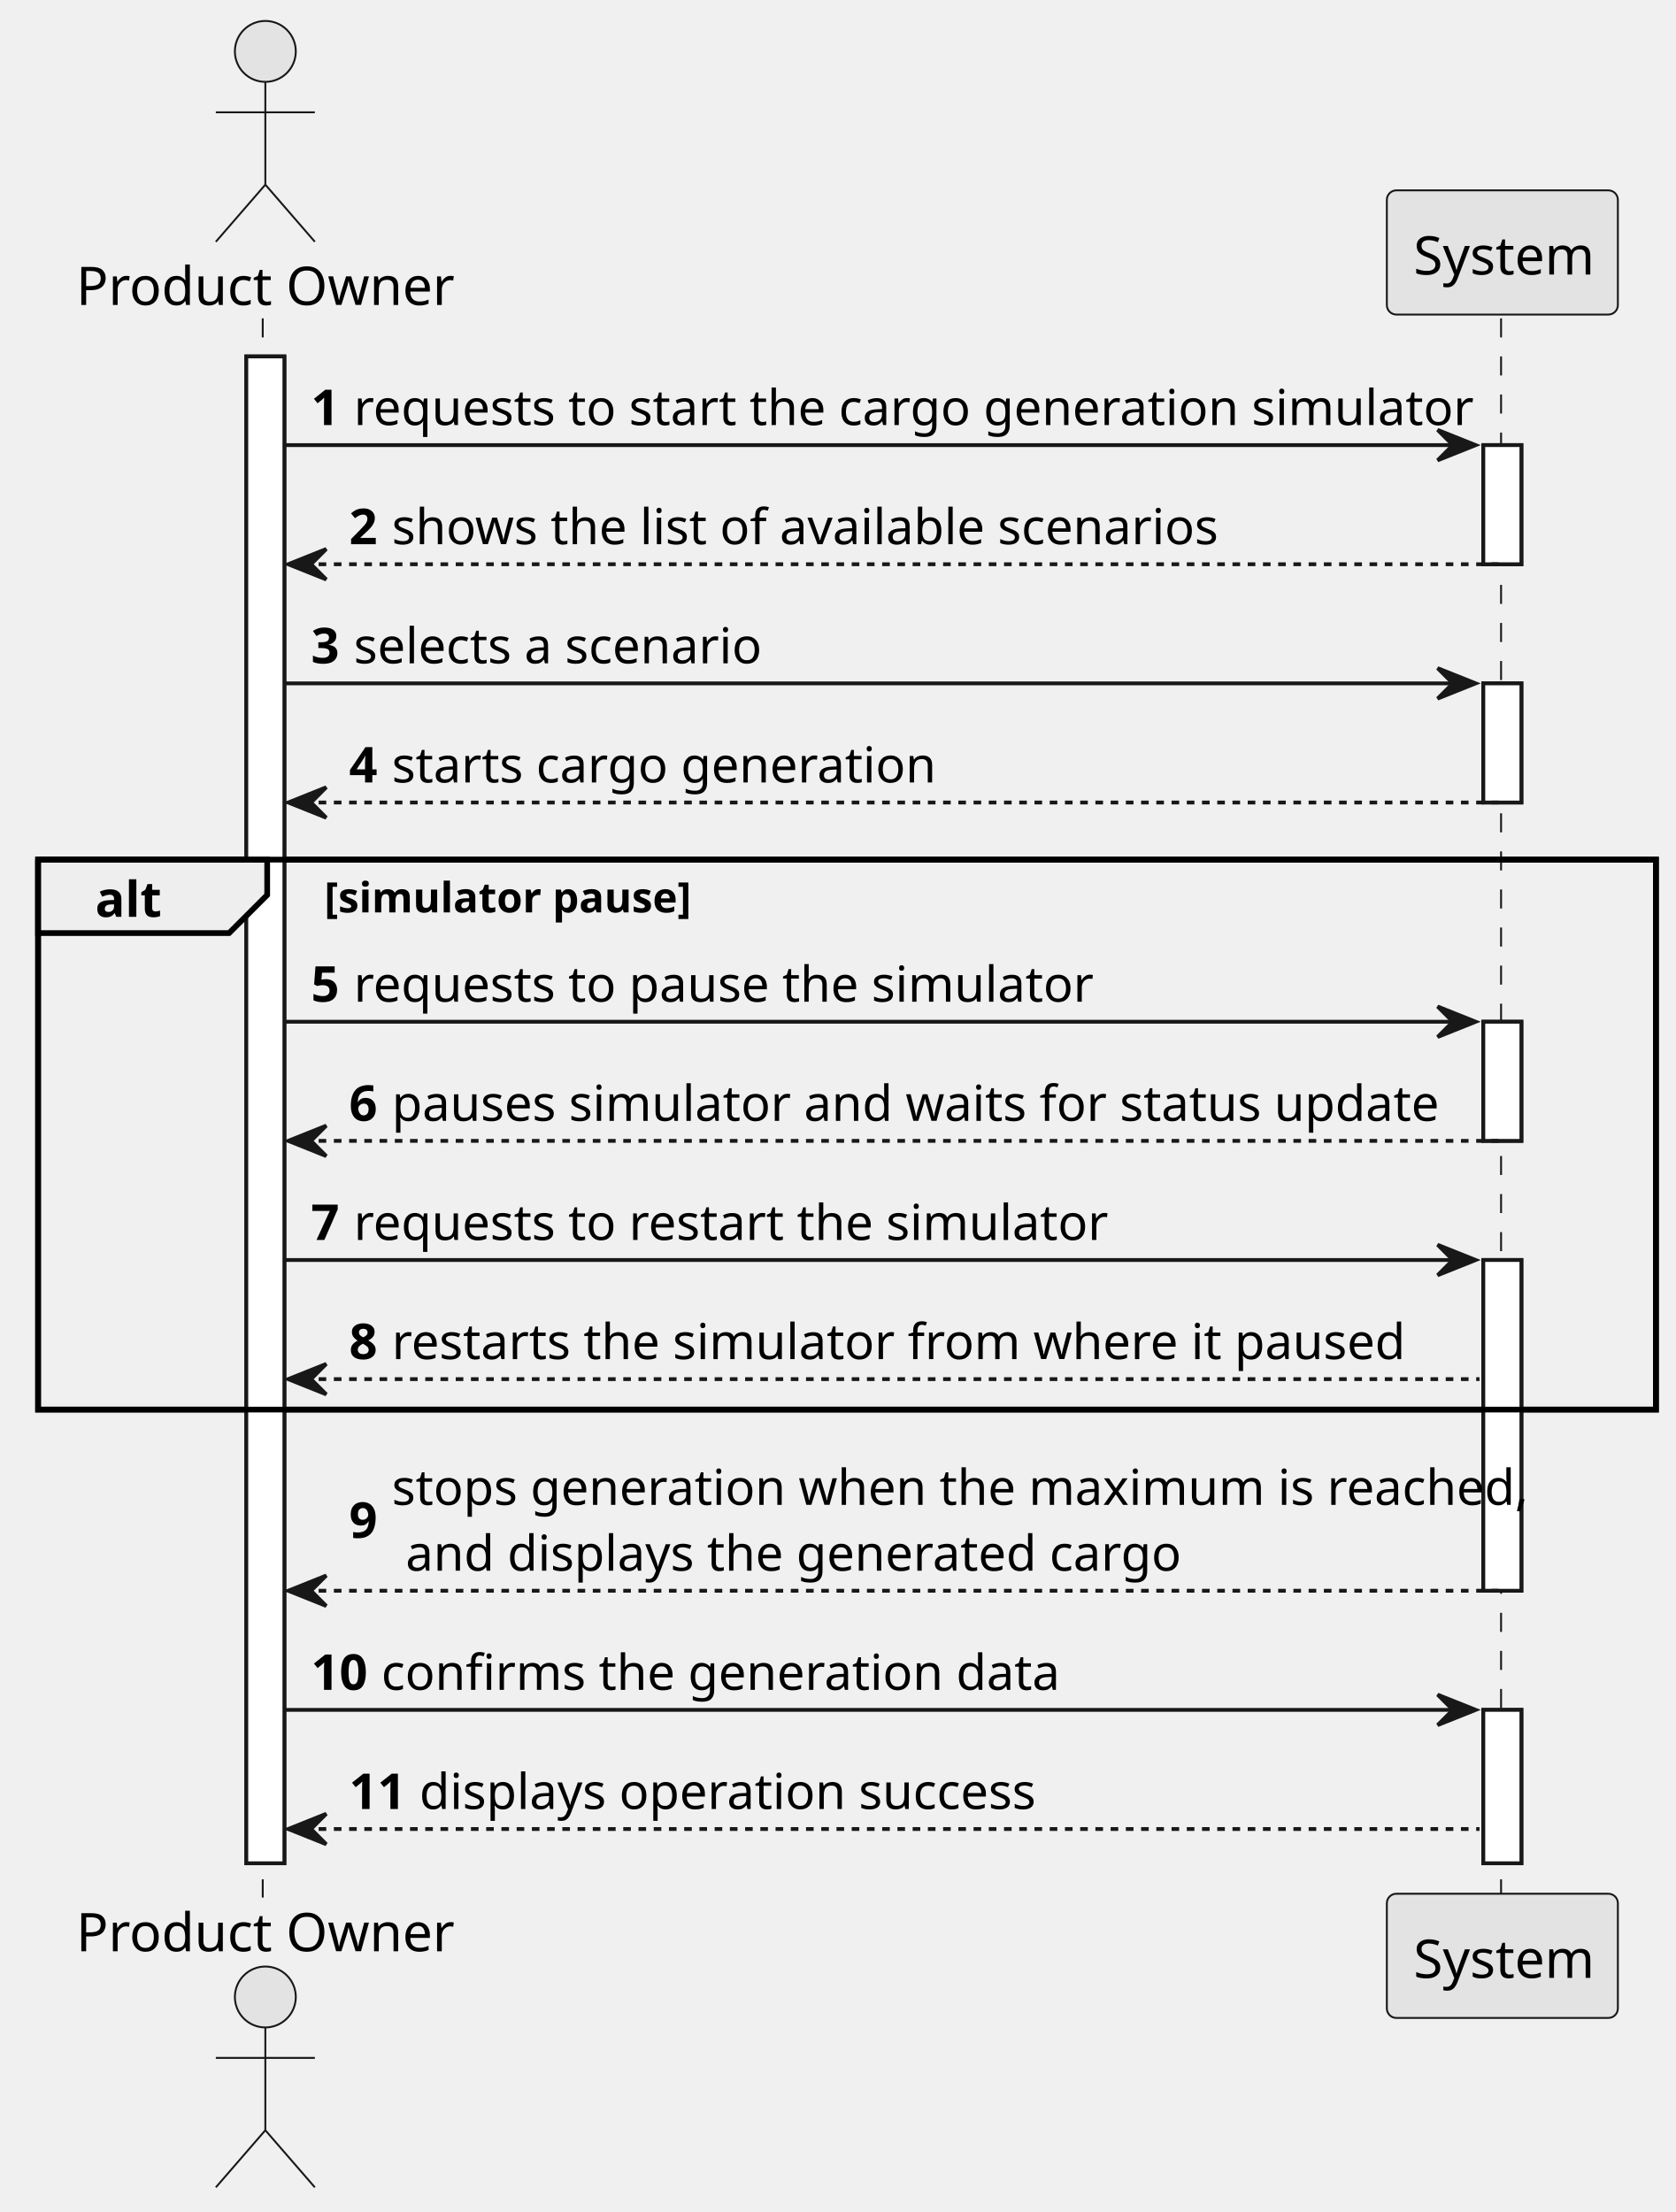
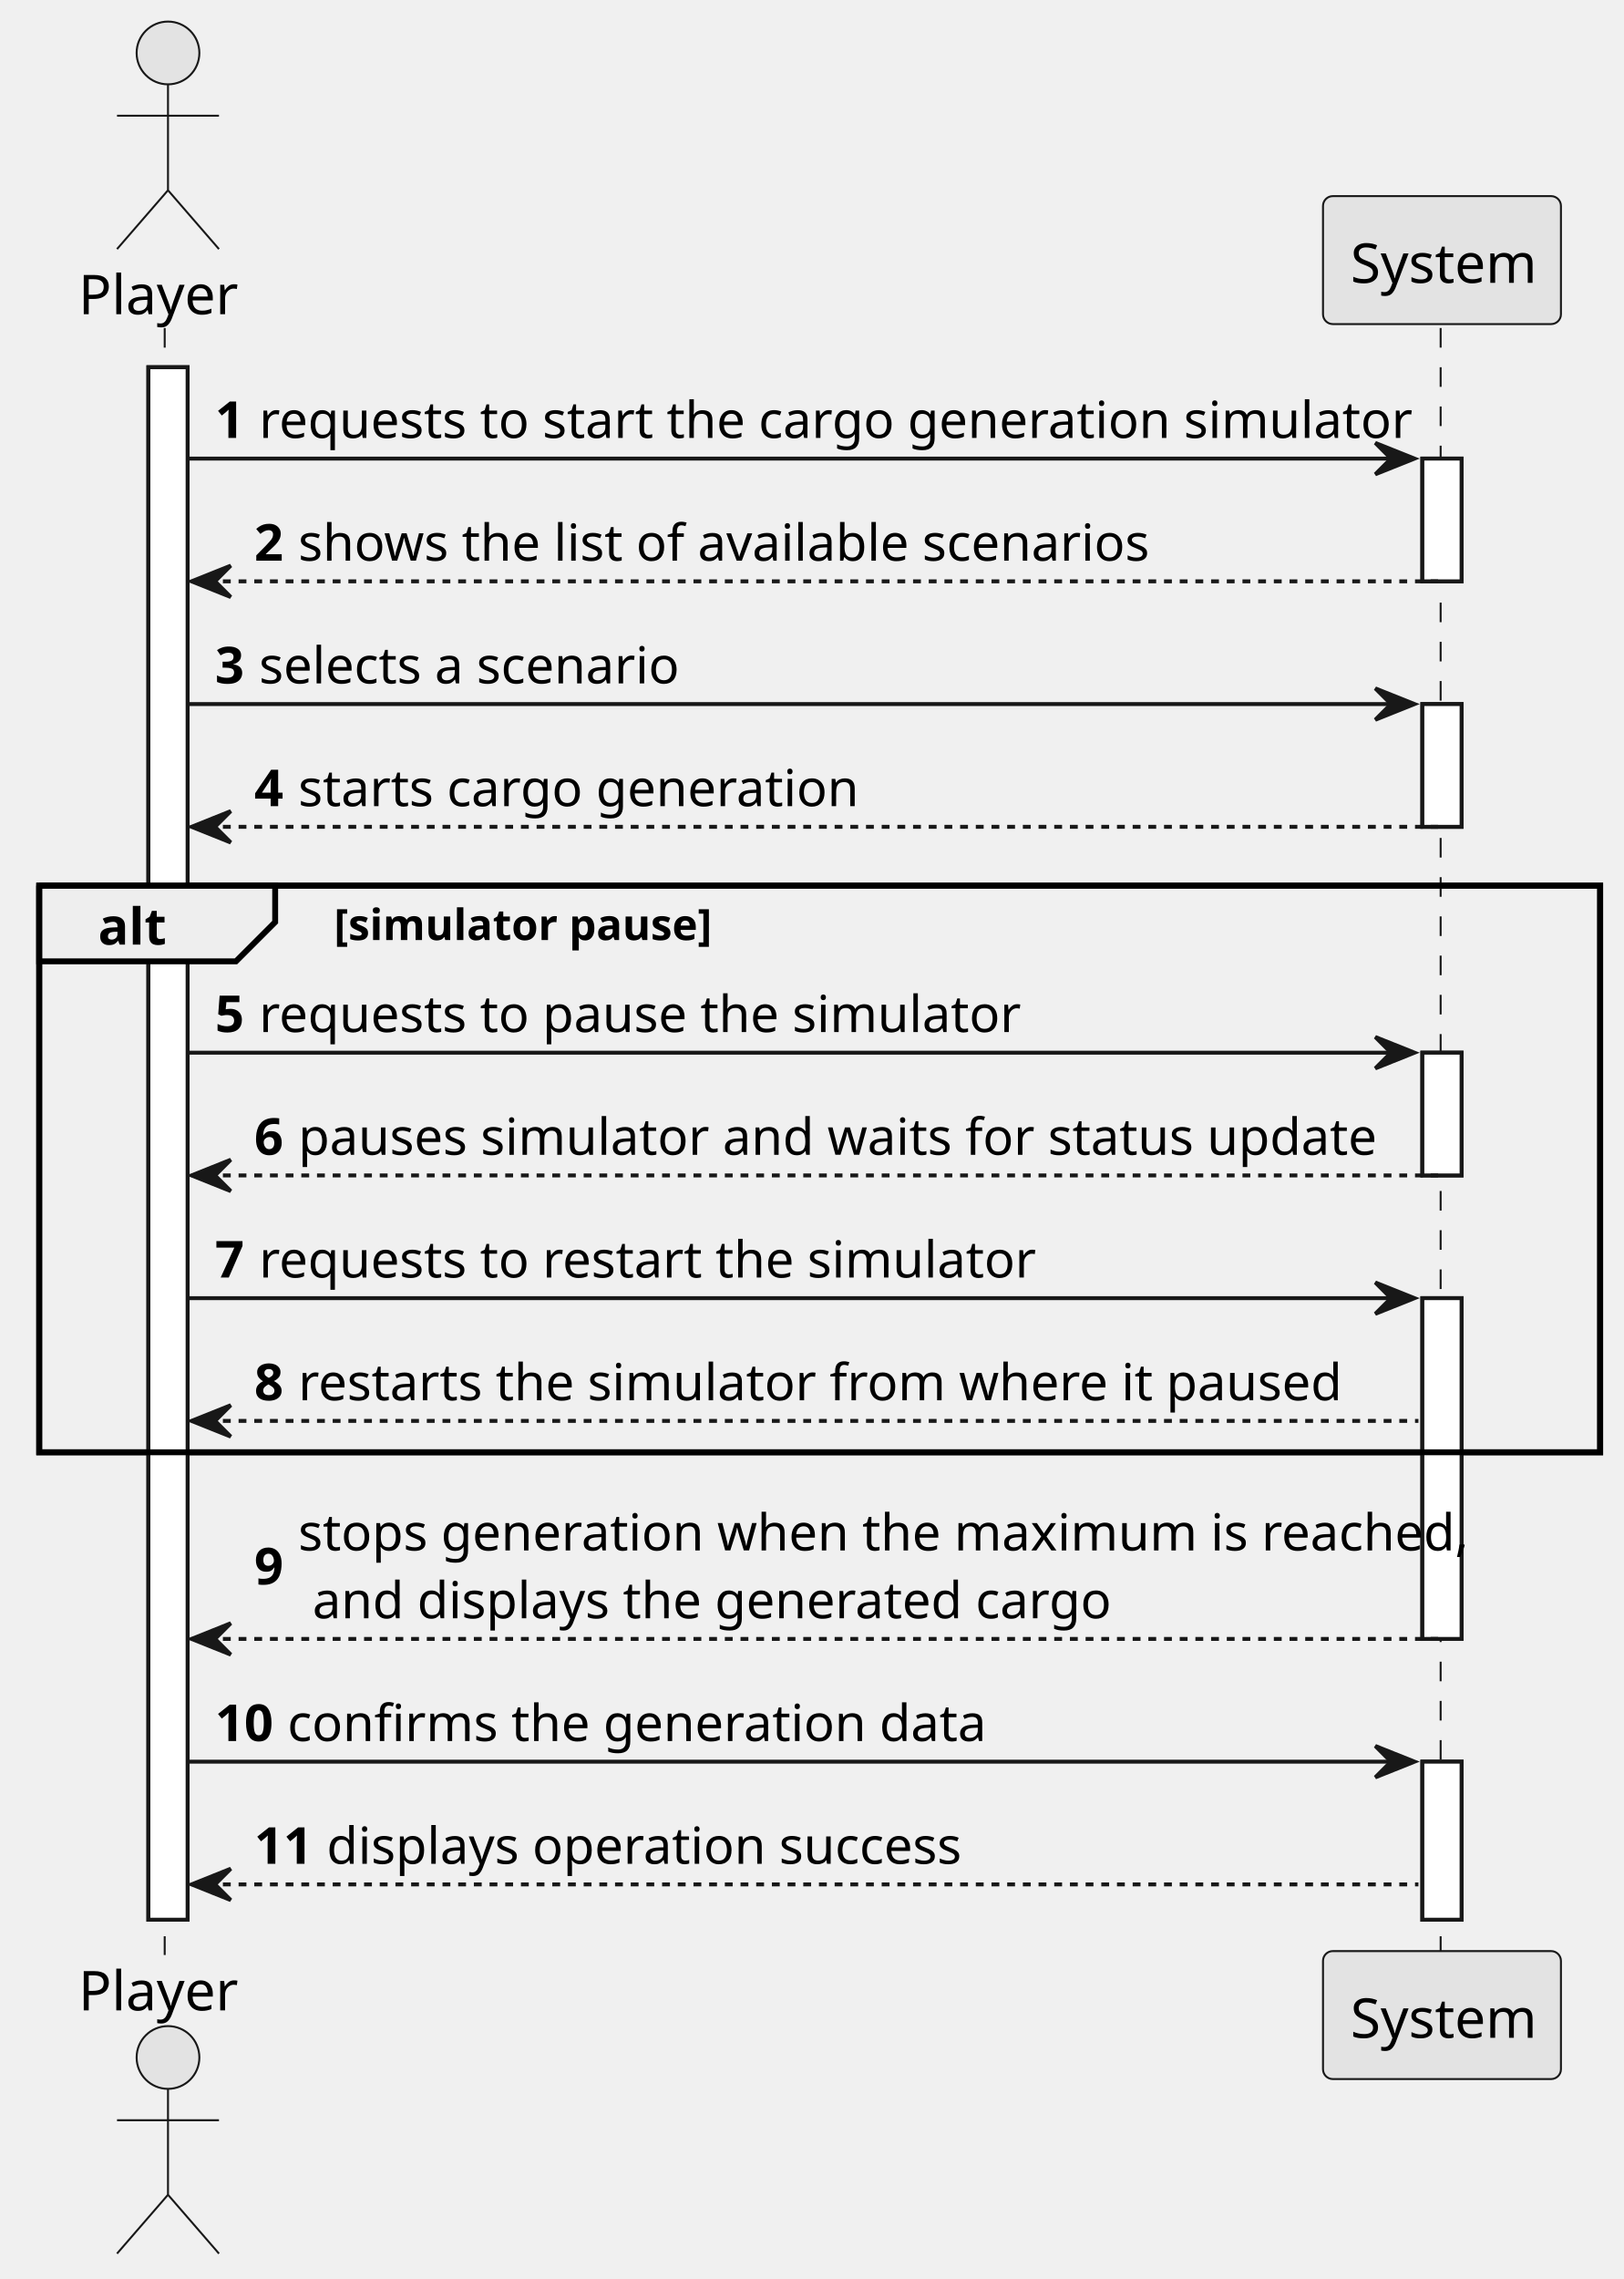
- <svg xmlns="http://www.w3.org/2000/svg" contentStyleType="text/css" height="581px" preserveAspectRatio="none" style="width:440px;height:581px;background:#FFFFFF;" version="1.1" viewBox="0 0 440 581" width="440px" zoomAndPan="magnify">
+ <svg xmlns="http://www.w3.org/2000/svg" contentStyleType="text/css" height="581px" preserveAspectRatio="none" style="width:414px;height:581px;background:#FFFFFF;" version="1.1" viewBox="0 0 414 581" width="414px" zoomAndPan="magnify">
  <defs />
  <g>
-     <rect fill="#FFFFFF" height="395.783" style="stroke:#181818;stroke-width:1.0;" width="10" x="64.686" y="93.621" />
-     <rect fill="#FFFFFF" height="31.291" style="stroke:#181818;stroke-width:1.0;" width="10" x="389.562" y="116.912" />
-     <rect fill="#FFFFFF" height="31.291" style="stroke:#181818;stroke-width:1.0;" width="10" x="389.562" y="179.494" />
-     <rect fill="#FFFFFF" height="31.291" style="stroke:#181818;stroke-width:1.0;" width="10" x="389.562" y="268.367" />
-     <rect fill="#FFFFFF" height="86.873" style="stroke:#181818;stroke-width:1.0;" width="10" x="389.562" y="330.949" />
-     <rect fill="#FFFFFF" height="40.291" style="stroke:#181818;stroke-width:1.0;" width="10" x="389.562" y="449.113" />
-     <rect fill="none" height="144.455" style="stroke:#000000;stroke-width:1.5;" width="424.9" x="10" y="225.785" />
-     <line style="stroke:#181818;stroke-width:0.5;stroke-dasharray:5.0,5.0;" x1="69" x2="69" y1="83.621" y2="498.404" />
-     <line style="stroke:#181818;stroke-width:0.5;stroke-dasharray:5.0,5.0;" x1="394.224" x2="394.224" y1="83.621" y2="498.404" />
-     <text fill="#000000" font-family="sans-serif" font-size="14" lengthAdjust="spacing" textLength="93.372" x="20" y="80.107">Product Owner</text>
-     <ellipse cx="69.686" cy="13.5" fill="#E3E3E3" rx="8" ry="8" style="stroke:#181818;stroke-width:0.5;" />
-     <path d="M69.686,21.5 L69.686,48.5 M56.686,29.5 L82.686,29.5 M69.686,48.5 L56.686,63.5 M69.686,48.5 L82.686,63.5 " fill="none" style="stroke:#181818;stroke-width:0.5;" />
-     <text fill="#000000" font-family="sans-serif" font-size="14" lengthAdjust="spacing" textLength="93.372" x="20" y="512.512">Product Owner</text>
-     <ellipse cx="69.686" cy="524.525" fill="#E3E3E3" rx="8" ry="8" style="stroke:#181818;stroke-width:0.5;" />
-     <path d="M69.686,532.525 L69.686,559.525 M56.686,540.525 L82.686,540.525 M69.686,559.525 L56.686,574.525 M69.686,559.525 L82.686,574.525 " fill="none" style="stroke:#181818;stroke-width:0.5;" />
-     <rect fill="#E3E3E3" height="32.621" rx="2.5" ry="2.5" style="stroke:#181818;stroke-width:0.5;" width="60.676" x="364.224" y="50" />
-     <text fill="#000000" font-family="sans-serif" font-size="14" lengthAdjust="spacing" textLength="46.676" x="371.224" y="72.107">System</text>
-     <rect fill="#E3E3E3" height="32.621" rx="2.5" ry="2.5" style="stroke:#181818;stroke-width:0.5;" width="60.676" x="364.224" y="497.404" />
-     <text fill="#000000" font-family="sans-serif" font-size="14" lengthAdjust="spacing" textLength="46.676" x="371.224" y="519.512">System</text>
-     <rect fill="#FFFFFF" height="395.783" style="stroke:#181818;stroke-width:1.0;" width="10" x="64.686" y="93.621" />
-     <rect fill="#FFFFFF" height="31.291" style="stroke:#181818;stroke-width:1.0;" width="10" x="389.562" y="116.912" />
-     <rect fill="#FFFFFF" height="31.291" style="stroke:#181818;stroke-width:1.0;" width="10" x="389.562" y="179.494" />
-     <rect fill="#FFFFFF" height="31.291" style="stroke:#181818;stroke-width:1.0;" width="10" x="389.562" y="268.367" />
-     <rect fill="#FFFFFF" height="86.873" style="stroke:#181818;stroke-width:1.0;" width="10" x="389.562" y="330.949" />
-     <rect fill="#FFFFFF" height="40.291" style="stroke:#181818;stroke-width:1.0;" width="10" x="389.562" y="449.113" />
-     <polygon fill="#181818" points="377.562,112.912,387.562,116.912,377.562,120.912,381.562,116.912" style="stroke:#181818;stroke-width:1.0;" />
-     <line style="stroke:#181818;stroke-width:1.0;" x1="74.686" x2="383.562" y1="116.912" y2="116.912" />
-     <text fill="#000000" font-family="sans-serif" font-size="13" font-weight="bold" lengthAdjust="spacing" textLength="7.23" x="81.686" y="111.649">1</text>
-     <text fill="#000000" font-family="sans-serif" font-size="13" lengthAdjust="spacing" textLength="272.422" x="92.916" y="111.649">requests to start the cargo generation simulator</text>
-     <polygon fill="#181818" points="85.686,144.203,75.686,148.203,85.686,152.203,81.686,148.203" style="stroke:#181818;stroke-width:1.0;" />
-     <line style="stroke:#181818;stroke-width:1.0;stroke-dasharray:2.0,2.0;" x1="79.686" x2="393.562" y1="148.203" y2="148.203" />
-     <text fill="#000000" font-family="sans-serif" font-size="13" font-weight="bold" lengthAdjust="spacing" textLength="7.23" x="91.686" y="142.94">2</text>
-     <text fill="#000000" font-family="sans-serif" font-size="13" lengthAdjust="spacing" textLength="206.661" x="102.916" y="142.94">shows the list of available scenarios</text>
-     <polygon fill="#181818" points="377.562,175.494,387.562,179.494,377.562,183.494,381.562,179.494" style="stroke:#181818;stroke-width:1.0;" />
-     <line style="stroke:#181818;stroke-width:1.0;" x1="74.686" x2="383.562" y1="179.494" y2="179.494" />
-     <text fill="#000000" font-family="sans-serif" font-size="13" font-weight="bold" lengthAdjust="spacing" textLength="7.23" x="81.686" y="174.231">3</text>
-     <text fill="#000000" font-family="sans-serif" font-size="13" lengthAdjust="spacing" textLength="104.051" x="92.916" y="174.231">selects a scenario</text>
-     <polygon fill="#181818" points="85.686,206.785,75.686,210.785,85.686,214.785,81.686,210.785" style="stroke:#181818;stroke-width:1.0;" />
-     <line style="stroke:#181818;stroke-width:1.0;stroke-dasharray:2.0,2.0;" x1="79.686" x2="393.562" y1="210.785" y2="210.785" />
-     <text fill="#000000" font-family="sans-serif" font-size="13" font-weight="bold" lengthAdjust="spacing" textLength="7.23" x="91.686" y="205.523">4</text>
-     <text fill="#000000" font-family="sans-serif" font-size="13" lengthAdjust="spacing" textLength="132.964" x="102.916" y="205.523">starts cargo generation</text>
+     <rect fill="#FFFFFF" height="395.783" style="stroke:#181818;stroke-width:1.0;" width="10" x="37.841" y="93.621" />
+     <rect fill="#FFFFFF" height="31.291" style="stroke:#181818;stroke-width:1.0;" width="10" x="362.717" y="116.912" />
+     <rect fill="#FFFFFF" height="31.291" style="stroke:#181818;stroke-width:1.0;" width="10" x="362.717" y="179.494" />
+     <rect fill="#FFFFFF" height="31.291" style="stroke:#181818;stroke-width:1.0;" width="10" x="362.717" y="268.367" />
+     <rect fill="#FFFFFF" height="86.873" style="stroke:#181818;stroke-width:1.0;" width="10" x="362.717" y="330.949" />
+     <rect fill="#FFFFFF" height="40.291" style="stroke:#181818;stroke-width:1.0;" width="10" x="362.717" y="449.113" />
+     <rect fill="none" height="144.455" style="stroke:#000000;stroke-width:1.5;" width="398.055" x="10" y="225.785" />
+     <line style="stroke:#181818;stroke-width:0.5;stroke-dasharray:5.0,5.0;" x1="42" x2="42" y1="83.621" y2="498.404" />
+     <line style="stroke:#181818;stroke-width:0.5;stroke-dasharray:5.0,5.0;" x1="367.379" x2="367.379" y1="83.621" y2="498.404" />
+     <text fill="#000000" font-family="sans-serif" font-size="14" lengthAdjust="spacing" textLength="39.683" x="20" y="80.107">Player</text>
+     <ellipse cx="42.841" cy="13.5" fill="#E3E3E3" rx="8" ry="8" style="stroke:#181818;stroke-width:0.5;" />
+     <path d="M42.841,21.5 L42.841,48.5 M29.841,29.5 L55.841,29.5 M42.841,48.5 L29.841,63.5 M42.841,48.5 L55.841,63.5 " fill="none" style="stroke:#181818;stroke-width:0.5;" />
+     <text fill="#000000" font-family="sans-serif" font-size="14" lengthAdjust="spacing" textLength="39.683" x="20" y="512.512">Player</text>
+     <ellipse cx="42.841" cy="524.525" fill="#E3E3E3" rx="8" ry="8" style="stroke:#181818;stroke-width:0.5;" />
+     <path d="M42.841,532.525 L42.841,559.525 M29.841,540.525 L55.841,540.525 M42.841,559.525 L29.841,574.525 M42.841,559.525 L55.841,574.525 " fill="none" style="stroke:#181818;stroke-width:0.5;" />
+     <rect fill="#E3E3E3" height="32.621" rx="2.5" ry="2.5" style="stroke:#181818;stroke-width:0.5;" width="60.676" x="337.379" y="50" />
+     <text fill="#000000" font-family="sans-serif" font-size="14" lengthAdjust="spacing" textLength="46.676" x="344.379" y="72.107">System</text>
+     <rect fill="#E3E3E3" height="32.621" rx="2.5" ry="2.5" style="stroke:#181818;stroke-width:0.5;" width="60.676" x="337.379" y="497.404" />
+     <text fill="#000000" font-family="sans-serif" font-size="14" lengthAdjust="spacing" textLength="46.676" x="344.379" y="519.512">System</text>
+     <rect fill="#FFFFFF" height="395.783" style="stroke:#181818;stroke-width:1.0;" width="10" x="37.841" y="93.621" />
+     <rect fill="#FFFFFF" height="31.291" style="stroke:#181818;stroke-width:1.0;" width="10" x="362.717" y="116.912" />
+     <rect fill="#FFFFFF" height="31.291" style="stroke:#181818;stroke-width:1.0;" width="10" x="362.717" y="179.494" />
+     <rect fill="#FFFFFF" height="31.291" style="stroke:#181818;stroke-width:1.0;" width="10" x="362.717" y="268.367" />
+     <rect fill="#FFFFFF" height="86.873" style="stroke:#181818;stroke-width:1.0;" width="10" x="362.717" y="330.949" />
+     <rect fill="#FFFFFF" height="40.291" style="stroke:#181818;stroke-width:1.0;" width="10" x="362.717" y="449.113" />
+     <polygon fill="#181818" points="350.717,112.912,360.717,116.912,350.717,120.912,354.717,116.912" style="stroke:#181818;stroke-width:1.0;" />
+     <line style="stroke:#181818;stroke-width:1.0;" x1="47.841" x2="356.717" y1="116.912" y2="116.912" />
+     <text fill="#000000" font-family="sans-serif" font-size="13" font-weight="bold" lengthAdjust="spacing" textLength="7.23" x="54.841" y="111.649">1</text>
+     <text fill="#000000" font-family="sans-serif" font-size="13" lengthAdjust="spacing" textLength="272.422" x="66.071" y="111.649">requests to start the cargo generation simulator</text>
+     <polygon fill="#181818" points="58.841,144.203,48.841,148.203,58.841,152.203,54.841,148.203" style="stroke:#181818;stroke-width:1.0;" />
+     <line style="stroke:#181818;stroke-width:1.0;stroke-dasharray:2.0,2.0;" x1="52.841" x2="366.717" y1="148.203" y2="148.203" />
+     <text fill="#000000" font-family="sans-serif" font-size="13" font-weight="bold" lengthAdjust="spacing" textLength="7.23" x="64.841" y="142.94">2</text>
+     <text fill="#000000" font-family="sans-serif" font-size="13" lengthAdjust="spacing" textLength="206.661" x="76.071" y="142.94">shows the list of available scenarios</text>
+     <polygon fill="#181818" points="350.717,175.494,360.717,179.494,350.717,183.494,354.717,179.494" style="stroke:#181818;stroke-width:1.0;" />
+     <line style="stroke:#181818;stroke-width:1.0;" x1="47.841" x2="356.717" y1="179.494" y2="179.494" />
+     <text fill="#000000" font-family="sans-serif" font-size="13" font-weight="bold" lengthAdjust="spacing" textLength="7.23" x="54.841" y="174.231">3</text>
+     <text fill="#000000" font-family="sans-serif" font-size="13" lengthAdjust="spacing" textLength="104.051" x="66.071" y="174.231">selects a scenario</text>
+     <polygon fill="#181818" points="58.841,206.785,48.841,210.785,58.841,214.785,54.841,210.785" style="stroke:#181818;stroke-width:1.0;" />
+     <line style="stroke:#181818;stroke-width:1.0;stroke-dasharray:2.0,2.0;" x1="52.841" x2="366.717" y1="210.785" y2="210.785" />
+     <text fill="#000000" font-family="sans-serif" font-size="13" font-weight="bold" lengthAdjust="spacing" textLength="7.23" x="64.841" y="205.523">4</text>
+     <text fill="#000000" font-family="sans-serif" font-size="13" lengthAdjust="spacing" textLength="132.964" x="76.071" y="205.523">starts cargo generation</text>
    <path d="M10,225.785 L70.171,225.785 L70.171,235.076 L60.171,245.076 L10,245.076 L10,225.785 " fill="#EEEEEE" style="stroke:#000000;stroke-width:1.5;" />
-     <rect fill="none" height="144.455" style="stroke:#000000;stroke-width:1.5;" width="424.9" x="10" y="225.785" />
+     <rect fill="none" height="144.455" style="stroke:#000000;stroke-width:1.5;" width="398.055" x="10" y="225.785" />
    <text fill="#000000" font-family="sans-serif" font-size="13" font-weight="bold" lengthAdjust="spacing" textLength="15.171" x="25" y="240.814">alt</text>
    <text fill="#000000" font-family="sans-serif" font-size="11" font-weight="bold" lengthAdjust="spacing" textLength="91.685" x="85.171" y="239.655">[simulator pause]</text>
-     <polygon fill="#181818" points="377.562,264.367,387.562,268.367,377.562,272.367,381.562,268.367" style="stroke:#181818;stroke-width:1.0;" />
-     <line style="stroke:#181818;stroke-width:1.0;" x1="74.686" x2="383.562" y1="268.367" y2="268.367" />
-     <text fill="#000000" font-family="sans-serif" font-size="13" font-weight="bold" lengthAdjust="spacing" textLength="7.23" x="81.686" y="263.104">5</text>
-     <text fill="#000000" font-family="sans-serif" font-size="13" lengthAdjust="spacing" textLength="181.378" x="92.916" y="263.104">requests to pause the simulator</text>
-     <polygon fill="#181818" points="85.686,295.658,75.686,299.658,85.686,303.658,81.686,299.658" style="stroke:#181818;stroke-width:1.0;" />
-     <line style="stroke:#181818;stroke-width:1.0;stroke-dasharray:2.0,2.0;" x1="79.686" x2="393.562" y1="299.658" y2="299.658" />
-     <text fill="#000000" font-family="sans-serif" font-size="13" font-weight="bold" lengthAdjust="spacing" textLength="7.23" x="91.686" y="294.396">6</text>
-     <text fill="#000000" font-family="sans-serif" font-size="13" lengthAdjust="spacing" textLength="257.252" x="102.916" y="294.396">pauses simulator and waits for status update</text>
-     <polygon fill="#181818" points="377.562,326.949,387.562,330.949,377.562,334.949,381.562,330.949" style="stroke:#181818;stroke-width:1.0;" />
-     <line style="stroke:#181818;stroke-width:1.0;" x1="74.686" x2="383.562" y1="330.949" y2="330.949" />
-     <text fill="#000000" font-family="sans-serif" font-size="13" font-weight="bold" lengthAdjust="spacing" textLength="7.23" x="81.686" y="325.687">7</text>
-     <text fill="#000000" font-family="sans-serif" font-size="13" lengthAdjust="spacing" textLength="182.8" x="92.916" y="325.687">requests to restart the simulator</text>
-     <polygon fill="#181818" points="85.686,358.24,75.686,362.24,85.686,366.24,81.686,362.24" style="stroke:#181818;stroke-width:1.0;" />
-     <line style="stroke:#181818;stroke-width:1.0;stroke-dasharray:2.0,2.0;" x1="79.686" x2="388.562" y1="362.24" y2="362.24" />
-     <text fill="#000000" font-family="sans-serif" font-size="13" font-weight="bold" lengthAdjust="spacing" textLength="7.23" x="91.686" y="356.978">8</text>
-     <text fill="#000000" font-family="sans-serif" font-size="13" lengthAdjust="spacing" textLength="246.378" x="102.916" y="356.978">restarts the simulator from where it paused</text>
-     <polygon fill="#181818" points="85.686,413.822,75.686,417.822,85.686,421.822,81.686,417.822" style="stroke:#181818;stroke-width:1.0;" />
-     <line style="stroke:#181818;stroke-width:1.0;stroke-dasharray:2.0,2.0;" x1="79.686" x2="393.562" y1="417.822" y2="417.822" />
-     <text fill="#000000" font-family="sans-serif" font-size="13" font-weight="bold" lengthAdjust="spacing" textLength="7.23" x="91.686" y="403.914">9</text>
-     <text fill="#000000" font-family="sans-serif" font-size="13" lengthAdjust="spacing" textLength="279.646" x="102.916" y="395.269">stops generation when the maximum is reached,</text>
-     <text fill="#000000" font-family="sans-serif" font-size="13" lengthAdjust="spacing" textLength="192.245" x="106.528" y="412.56">and displays the generated cargo</text>
-     <polygon fill="#181818" points="377.562,445.113,387.562,449.113,377.562,453.113,381.562,449.113" style="stroke:#181818;stroke-width:1.0;" />
-     <line style="stroke:#181818;stroke-width:1.0;" x1="74.686" x2="383.562" y1="449.113" y2="449.113" />
-     <text fill="#000000" font-family="sans-serif" font-size="13" font-weight="bold" lengthAdjust="spacing" textLength="14.46" x="81.686" y="443.851">10</text>
-     <text fill="#000000" font-family="sans-serif" font-size="13" lengthAdjust="spacing" textLength="164.766" x="100.146" y="443.851">confirms the generation data</text>
-     <polygon fill="#181818" points="85.686,476.404,75.686,480.404,85.686,484.404,81.686,480.404" style="stroke:#181818;stroke-width:1.0;" />
-     <line style="stroke:#181818;stroke-width:1.0;stroke-dasharray:2.0,2.0;" x1="79.686" x2="388.562" y1="480.404" y2="480.404" />
-     <text fill="#000000" font-family="sans-serif" font-size="13" font-weight="bold" lengthAdjust="spacing" textLength="14.46" x="91.686" y="475.142">11</text>
-     <text fill="#000000" font-family="sans-serif" font-size="13" lengthAdjust="spacing" textLength="155.359" x="110.146" y="475.142">displays operation success</text>
+     <polygon fill="#181818" points="350.717,264.367,360.717,268.367,350.717,272.367,354.717,268.367" style="stroke:#181818;stroke-width:1.0;" />
+     <line style="stroke:#181818;stroke-width:1.0;" x1="47.841" x2="356.717" y1="268.367" y2="268.367" />
+     <text fill="#000000" font-family="sans-serif" font-size="13" font-weight="bold" lengthAdjust="spacing" textLength="7.23" x="54.841" y="263.104">5</text>
+     <text fill="#000000" font-family="sans-serif" font-size="13" lengthAdjust="spacing" textLength="181.378" x="66.071" y="263.104">requests to pause the simulator</text>
+     <polygon fill="#181818" points="58.841,295.658,48.841,299.658,58.841,303.658,54.841,299.658" style="stroke:#181818;stroke-width:1.0;" />
+     <line style="stroke:#181818;stroke-width:1.0;stroke-dasharray:2.0,2.0;" x1="52.841" x2="366.717" y1="299.658" y2="299.658" />
+     <text fill="#000000" font-family="sans-serif" font-size="13" font-weight="bold" lengthAdjust="spacing" textLength="7.23" x="64.841" y="294.396">6</text>
+     <text fill="#000000" font-family="sans-serif" font-size="13" lengthAdjust="spacing" textLength="257.252" x="76.071" y="294.396">pauses simulator and waits for status update</text>
+     <polygon fill="#181818" points="350.717,326.949,360.717,330.949,350.717,334.949,354.717,330.949" style="stroke:#181818;stroke-width:1.0;" />
+     <line style="stroke:#181818;stroke-width:1.0;" x1="47.841" x2="356.717" y1="330.949" y2="330.949" />
+     <text fill="#000000" font-family="sans-serif" font-size="13" font-weight="bold" lengthAdjust="spacing" textLength="7.23" x="54.841" y="325.687">7</text>
+     <text fill="#000000" font-family="sans-serif" font-size="13" lengthAdjust="spacing" textLength="182.8" x="66.071" y="325.687">requests to restart the simulator</text>
+     <polygon fill="#181818" points="58.841,358.24,48.841,362.24,58.841,366.24,54.841,362.24" style="stroke:#181818;stroke-width:1.0;" />
+     <line style="stroke:#181818;stroke-width:1.0;stroke-dasharray:2.0,2.0;" x1="52.841" x2="361.717" y1="362.24" y2="362.24" />
+     <text fill="#000000" font-family="sans-serif" font-size="13" font-weight="bold" lengthAdjust="spacing" textLength="7.23" x="64.841" y="356.978">8</text>
+     <text fill="#000000" font-family="sans-serif" font-size="13" lengthAdjust="spacing" textLength="246.378" x="76.071" y="356.978">restarts the simulator from where it paused</text>
+     <polygon fill="#181818" points="58.841,413.822,48.841,417.822,58.841,421.822,54.841,417.822" style="stroke:#181818;stroke-width:1.0;" />
+     <line style="stroke:#181818;stroke-width:1.0;stroke-dasharray:2.0,2.0;" x1="52.841" x2="366.717" y1="417.822" y2="417.822" />
+     <text fill="#000000" font-family="sans-serif" font-size="13" font-weight="bold" lengthAdjust="spacing" textLength="7.23" x="64.841" y="403.914">9</text>
+     <text fill="#000000" font-family="sans-serif" font-size="13" lengthAdjust="spacing" textLength="279.646" x="76.071" y="395.269">stops generation when the maximum is reached,</text>
+     <text fill="#000000" font-family="sans-serif" font-size="13" lengthAdjust="spacing" textLength="192.245" x="79.683" y="412.56">and displays the generated cargo</text>
+     <polygon fill="#181818" points="350.717,445.113,360.717,449.113,350.717,453.113,354.717,449.113" style="stroke:#181818;stroke-width:1.0;" />
+     <line style="stroke:#181818;stroke-width:1.0;" x1="47.841" x2="356.717" y1="449.113" y2="449.113" />
+     <text fill="#000000" font-family="sans-serif" font-size="13" font-weight="bold" lengthAdjust="spacing" textLength="14.46" x="54.841" y="443.851">10</text>
+     <text fill="#000000" font-family="sans-serif" font-size="13" lengthAdjust="spacing" textLength="164.766" x="73.301" y="443.851">confirms the generation data</text>
+     <polygon fill="#181818" points="58.841,476.404,48.841,480.404,58.841,484.404,54.841,480.404" style="stroke:#181818;stroke-width:1.0;" />
+     <line style="stroke:#181818;stroke-width:1.0;stroke-dasharray:2.0,2.0;" x1="52.841" x2="361.717" y1="480.404" y2="480.404" />
+     <text fill="#000000" font-family="sans-serif" font-size="13" font-weight="bold" lengthAdjust="spacing" textLength="14.46" x="64.841" y="475.142">11</text>
+     <text fill="#000000" font-family="sans-serif" font-size="13" lengthAdjust="spacing" textLength="155.359" x="83.301" y="475.142">displays operation success</text>
  </g>
</svg>
